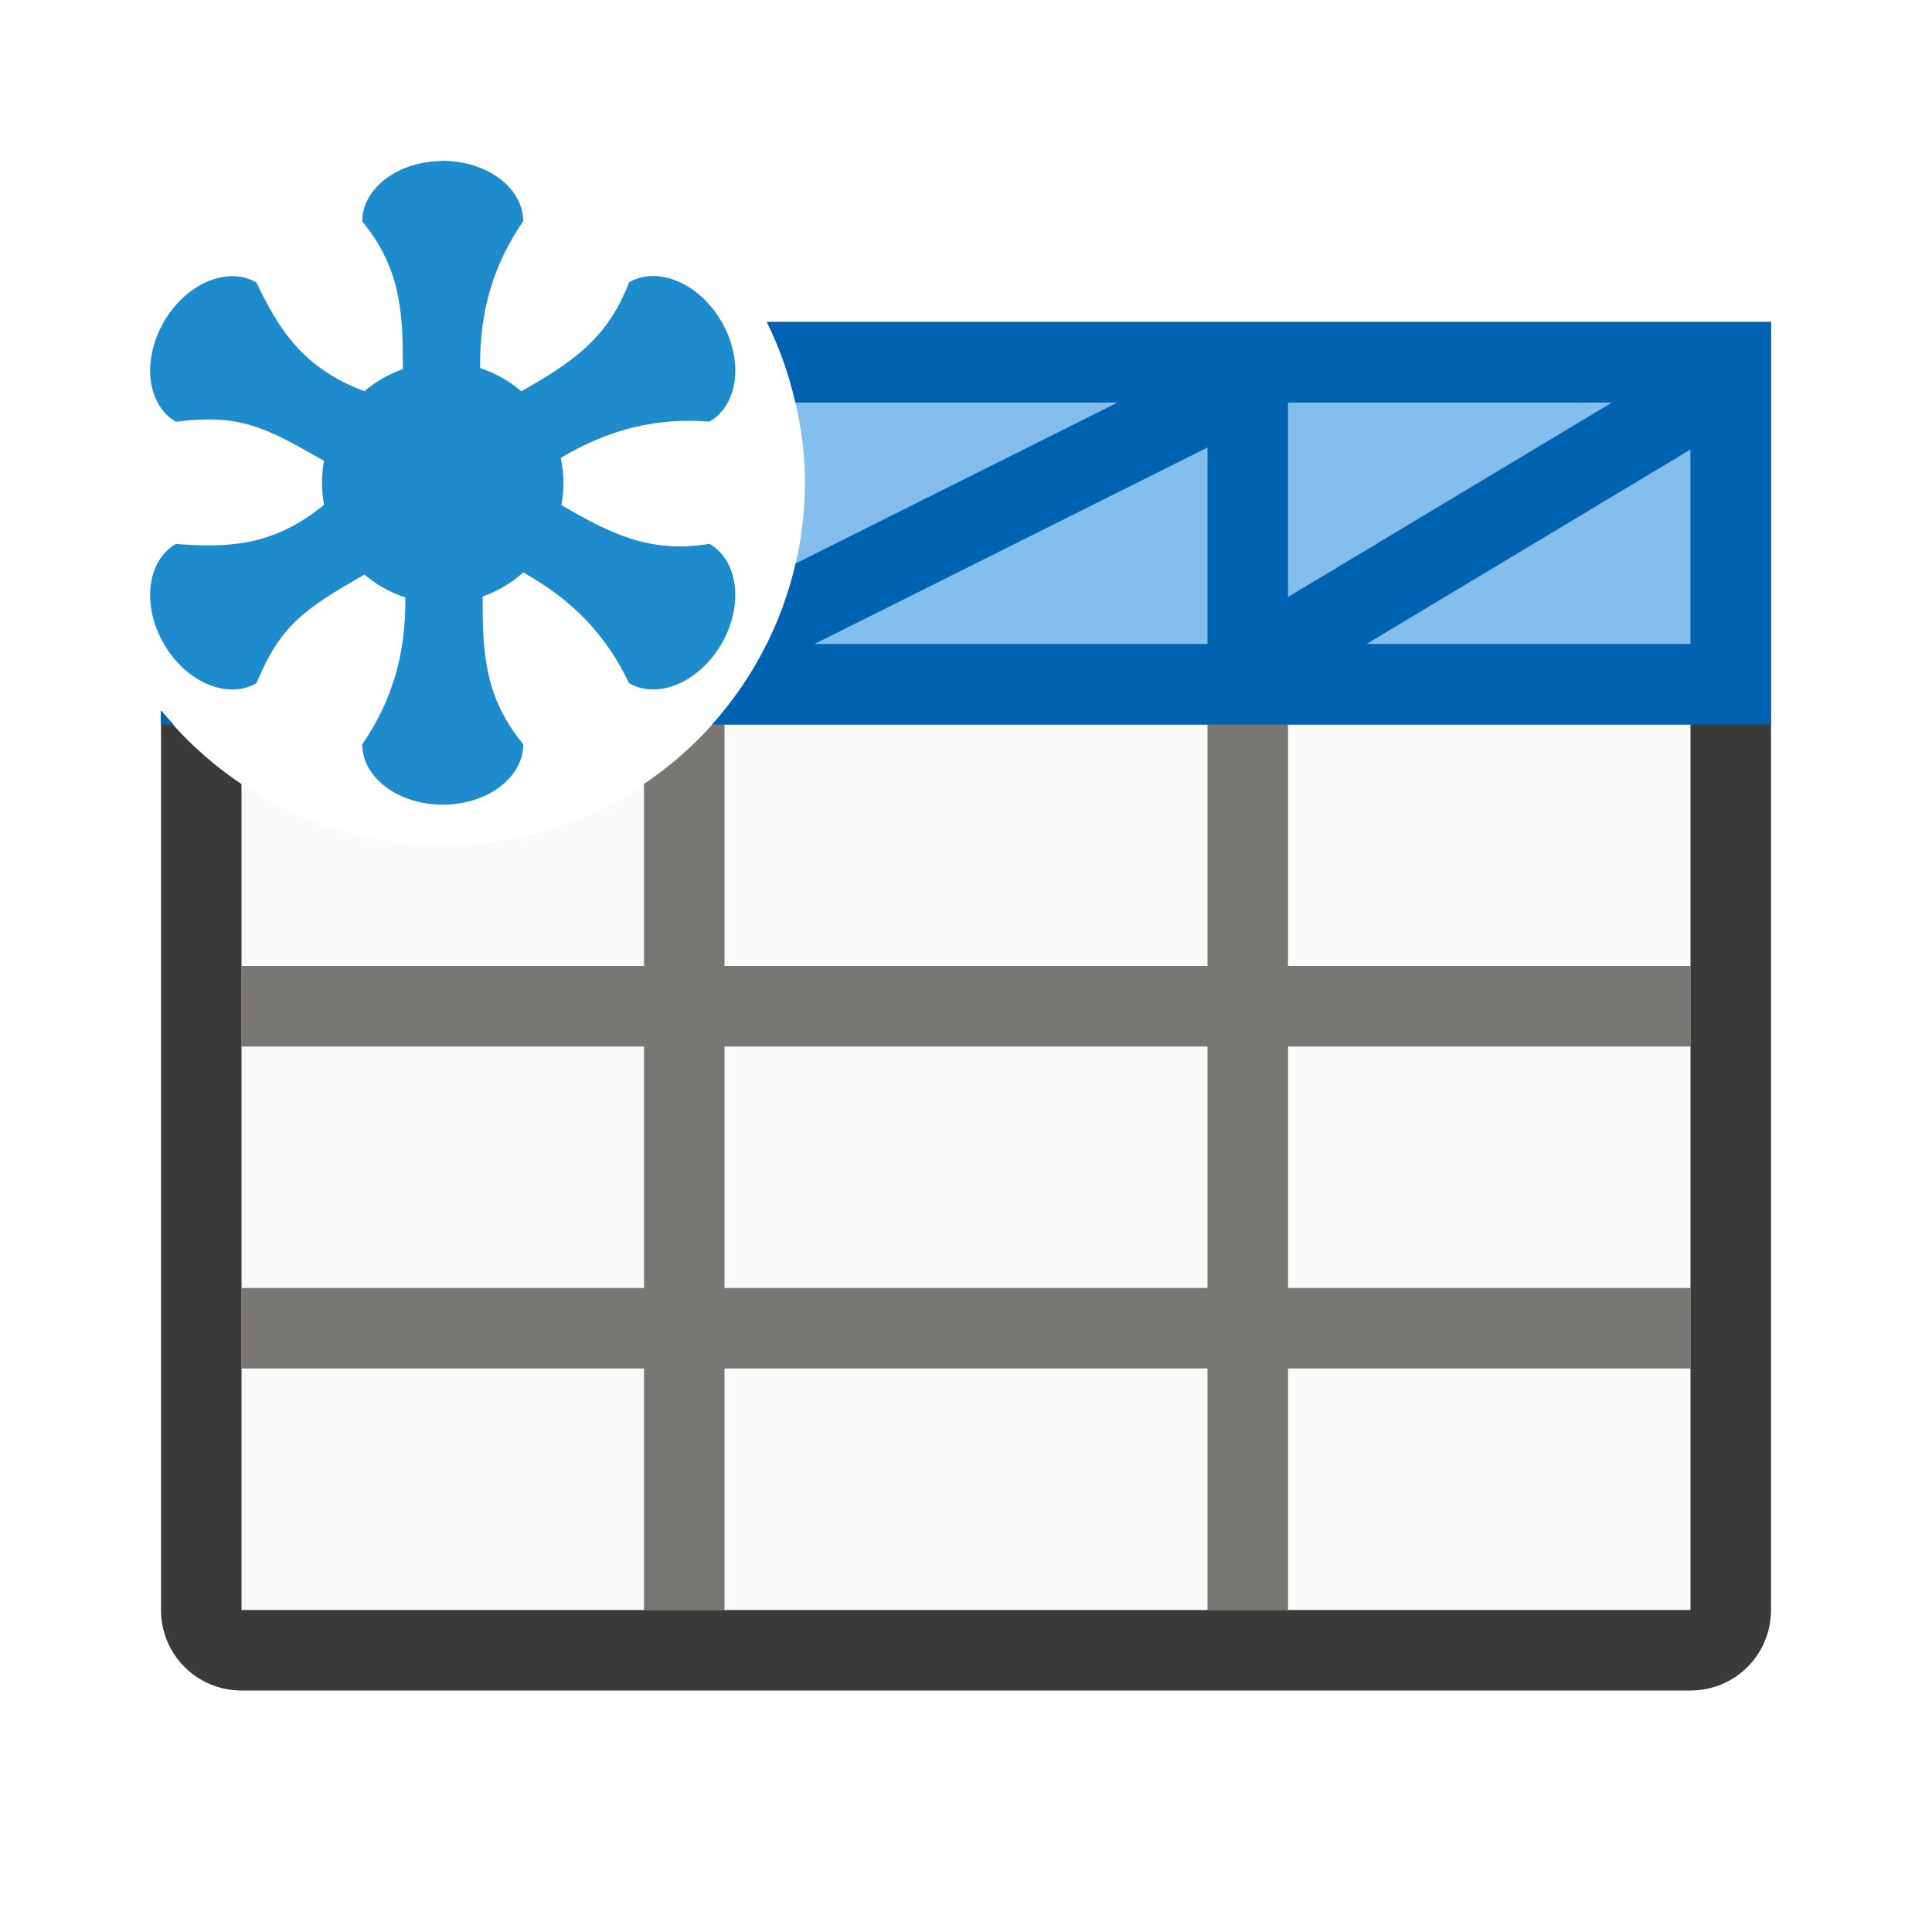
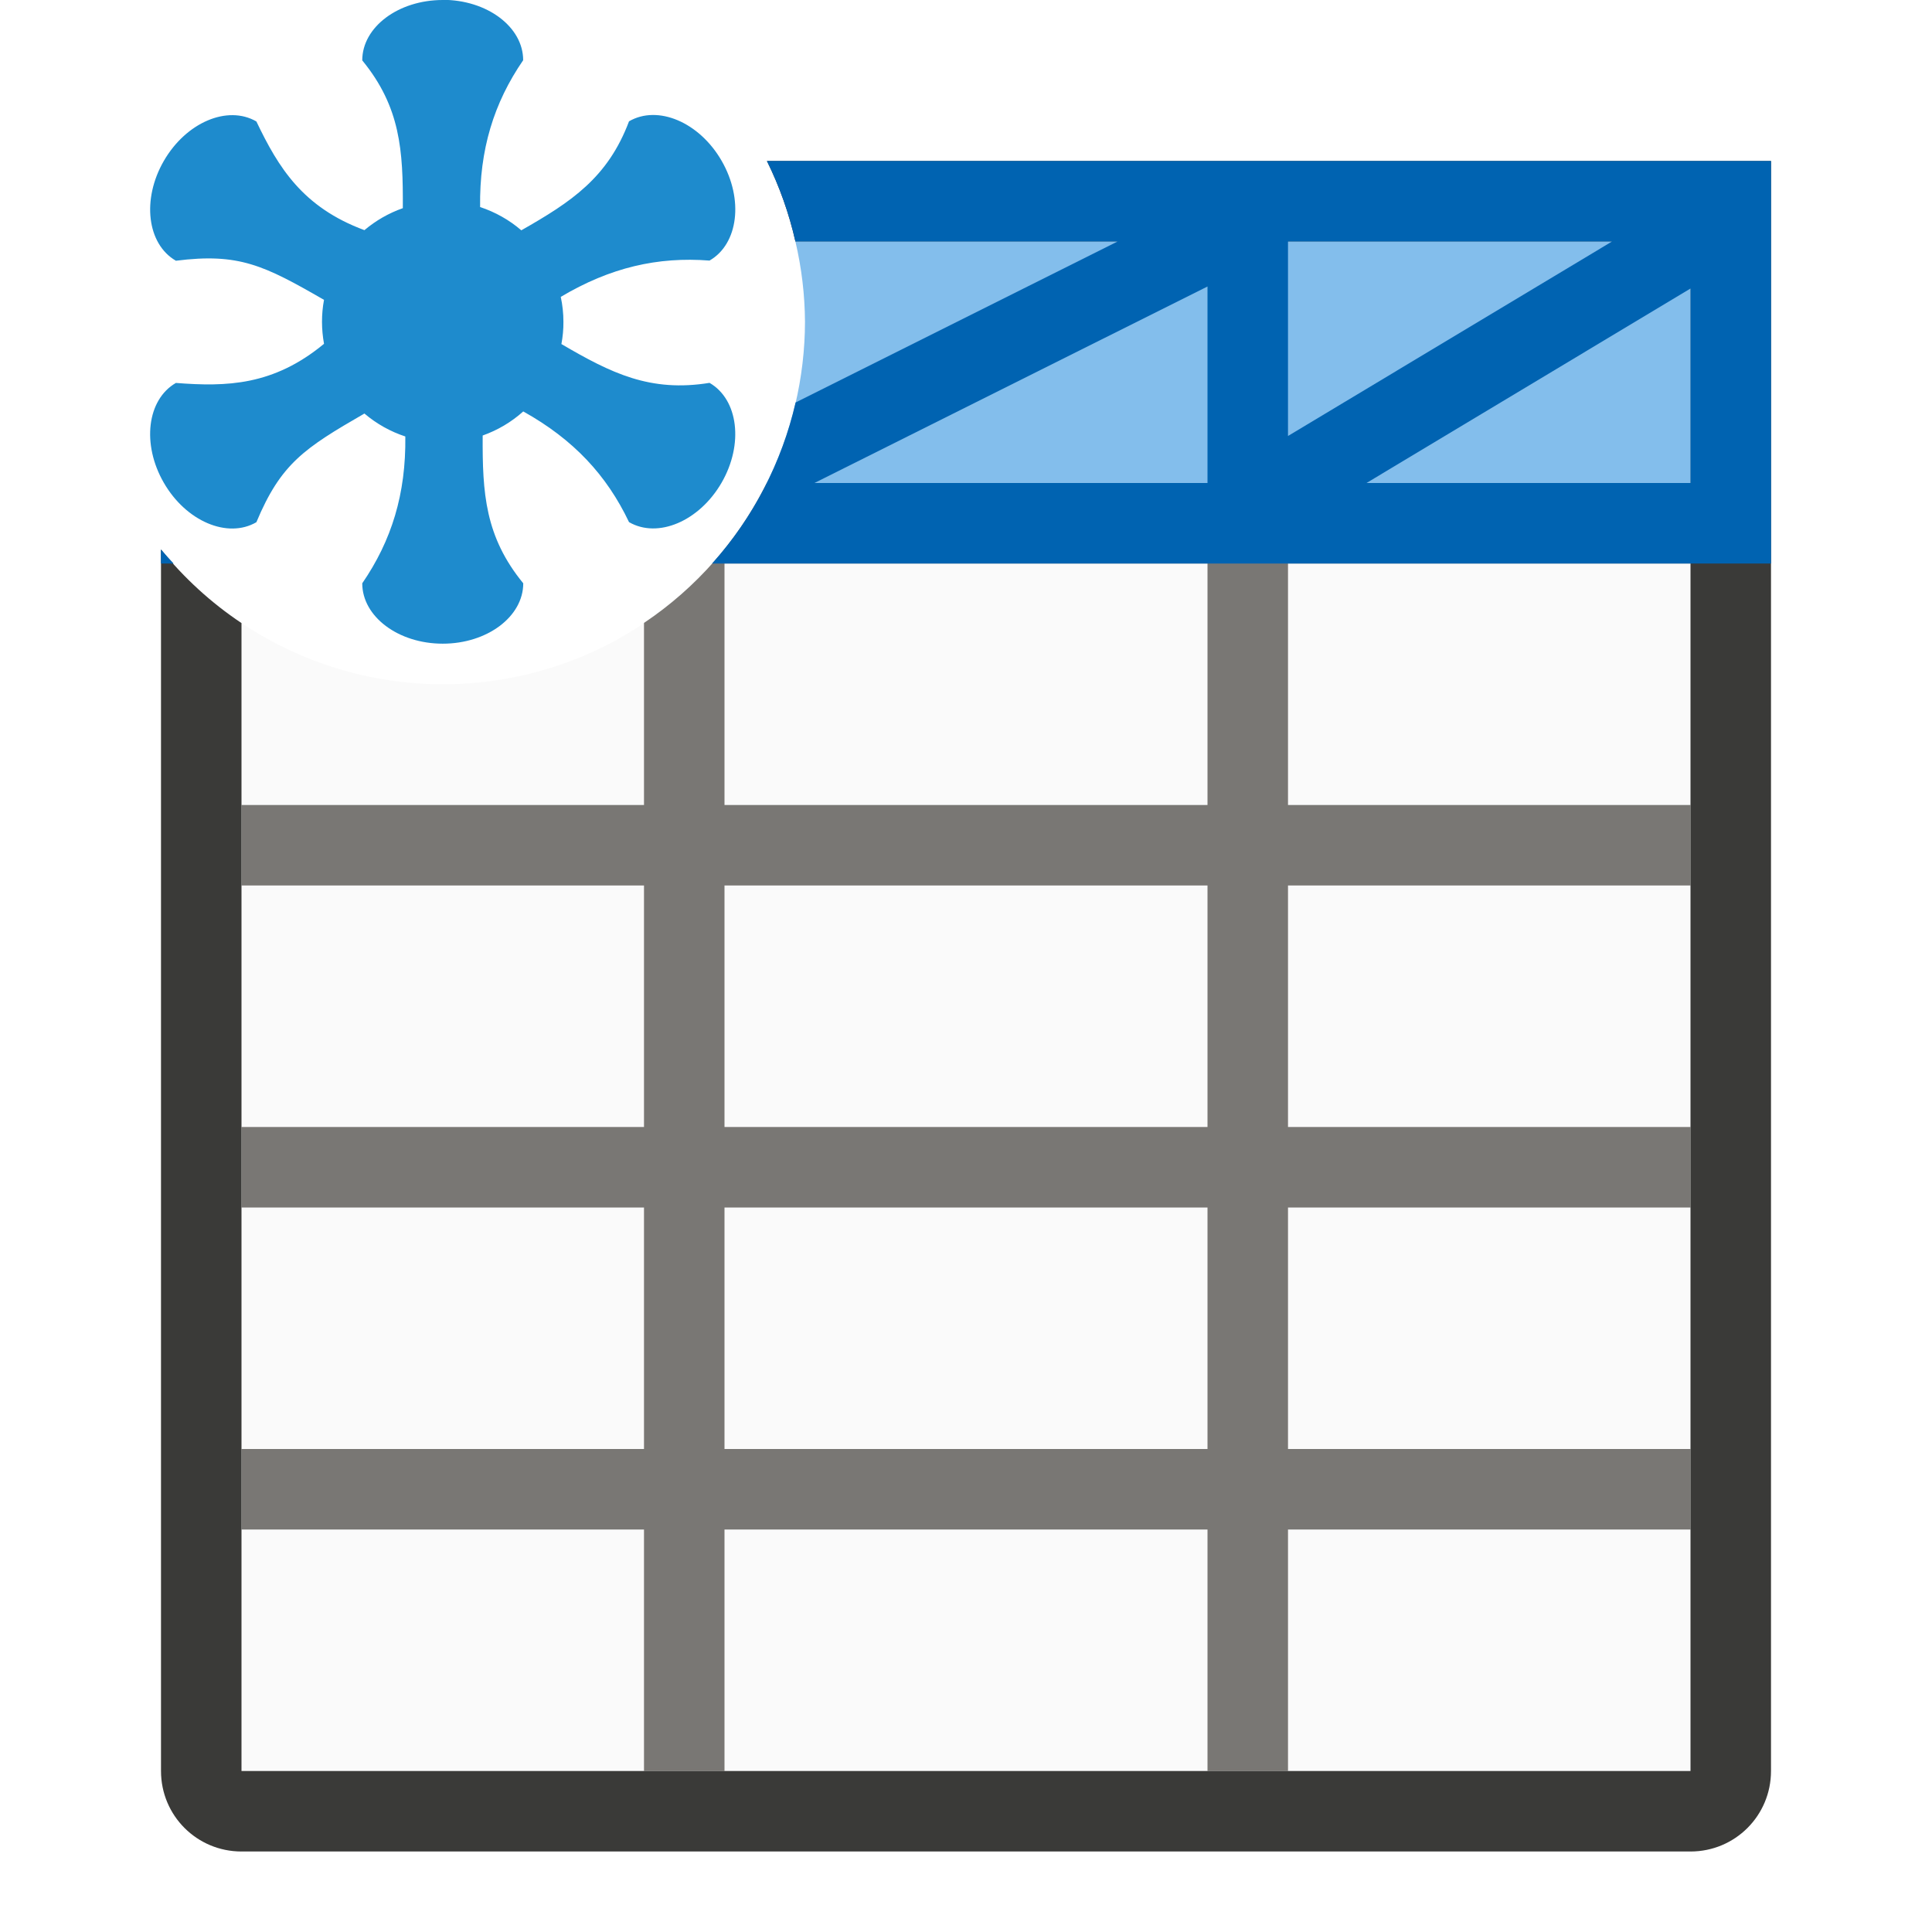
<svg xmlns="http://www.w3.org/2000/svg" viewBox="0 0 24 24">
-   <path d="m9.881 5a4.5 4.5 0 0 1 .119 1 4.5 4.5 0 0 1 -4.5 4.5 4.5 4.5 0 0 1 -2.5-.76v10.26h18v-15z" fill="#fafafa" />
-   <path d="m15 5v3h-5.475a4.5 4.5 0 0 1 -1.525 1.738v2.262h-5v1h5v3h-5v1h5v3h1v-3h6v3h1v-3h5v-1h-5v-3h5v-1h-5v-3h.5 4.5v-1h-4.5-.5v-3zm-6 4h6v3h-6zm0 4h6v3h-6z" fill="#797774" />
-   <path d="m9.527 4a4.5 4.5 0 0 1 .354 1h5.119 1 5v3 1 3 1 3 1 3h-5-1-6-1-5v-3-1-3-1-2.26a4.5 4.5 0 0 1 -1-.914v11.174c0 .554.446 1 1 1h18c.554 0 1-.446 1-1v-15-1h-1-5-1z" fill="#3a3a38" />
-   <path d="m9.881 5a4.5 4.5 0 0 1 .119 1 4.5 4.5 0 0 1 -.475 2h11.475v-3z" fill="#83beec" />
-   <path d="m9.527 4a4.5 4.5 0 0 1 .354 1h4.002l-4 2a4.5 4.5 0 0 1 -1.037 2h.154 13v-1-3-1zm6.473 1h4.025l-4.025 2.416zm-1 .559v2.441h-4.883zm6 .025v2.416h-4.025zm-19 3.242v.174h.156a4.5 4.5 0 0 1 -.156-.174z" fill="#0063b1" fill-rule="evenodd" />
-   <path d="m5.5 2c-.552 0-1 .336-1 .75.475.58.508 1.12.504 1.836-.174.061-.336.154-.477.273-.767-.284-1.069-.778-1.342-1.35-.359-.208-.874.012-1.15.49-.276.478-.208 1.033.15 1.24.782-.099 1.094.056 1.84.486-.017.09-.025.182-.025.273 0.0.092.009.183.025.273-.629.52-1.21.535-1.84.486-.359.207-.426.762-.15 1.24.276.479.792.698 1.15.49.304-.728.595-.919 1.342-1.35.149.127.322.224.508.285.009.715-.171 1.294-.535 1.824 0 .414.448.75 1 .75s1-.336 1-.75c-.475-.58-.508-1.12-.504-1.836.186-.066.357-.167.504-.299.626.349 1.037.793 1.314 1.375.359.208.874-.012 1.15-.49.276-.478.208-1.033-.15-1.24-.738.12-1.223-.121-1.84-.482.017-.091.026-.184.025-.277-0-.104-.011-.207-.033-.309.615-.366 1.206-.501 1.848-.451.359-.207.426-.762.15-1.24-.276-.479-.792-.698-1.15-.49-.264.701-.716 1-1.338 1.354-.15-.129-.324-.227-.512-.289-.009-.715.171-1.294.535-1.824 0-.414-.448-.75-1-.75z" fill="#1e8bcd" />
+   <path d="m9.881 3c.077.328.117.663.119 1 0 2.485-2.015 4.5-4.5 4.5-.89-0-1.76-.265-2.5-.76v14.26h18v-19z" fill="#fafafa" />
+   <path d="m15 3v3h-5.475c-.348.702-.874 1.302-1.525 1.738v2.262h-5v1h5v3h-5v1h5v3h-5v1h5v3h1v-3h6v3h1v-3h5v-1h-5v-3h5v-1h-5v-3h5v-1h-5v-3h.5 4.5v-1h-4.5-.5v-3zm-6 4h6v3h-6zm0 4h6v3h-6zm0 4h6v3h-6z" fill="#797774" />
+   <path d="m9.527 2c.157.318.276.654.354 1h5.119 1 5v3 1 3 1 3 1 7h-5-1-6-1-5v-7-1-3-1-2.26c-.378-.252-.715-.561-1-.914v15.174c0 .554.446 1 1 1h18c.554 0 1-.446 1-1v-19-1h-1-5-1z" fill="#3a3a38" />
+   <path d="m9.881 3c.077.328.117.663.119 1-.002.694-.164 1.379-.475 2h11.475v-3z" fill="#83beec" />
+   <path d="m9.527 2c.157.318.276.654.354 1h4.002l-4 2c-.171.744-.527 1.432-1.037 2h.154 13v-1-3-1zm6.473 1h4.025l-4.025 2.416zm-1 .559v2.441h-4.883zm6 .025v2.416h-4.025zm-19 3.242v.174h.156c-.054-.057-.106-.115-.156-.174z" fill="#0063b1" fill-rule="evenodd" />
+   <path d="m5.5 0c-.552 0-1 .336-1 .75.475.58.508 1.12.504 1.836-.174.061-.336.154-.477.273-.767-.284-1.069-.778-1.342-1.35-.359-.208-.874.012-1.15.49-.276.478-.208 1.033.15 1.24.782-.099 1.094.056 1.84.486-.017.09-.025.182-.025.273 0.0.092.009.183.025.273-.629.52-1.21.535-1.84.486-.359.207-.426.762-.15 1.24.276.479.792.698 1.15.49.304-.728.595-.919 1.342-1.35.149.127.322.224.508.285.009.715-.171 1.294-.535 1.824 0 .414.448.75 1 .75s1-.336 1-.75c-.475-.58-.508-1.12-.504-1.836.186-.066.357-.167.504-.299.626.349 1.037.793 1.314 1.375.359.208.874-.012 1.15-.49.276-.478.208-1.033-.15-1.24-.738.12-1.223-.121-1.84-.482.017-.091.026-.184.025-.277-0-.104-.011-.207-.033-.309.615-.366 1.206-.501 1.848-.451.359-.207.426-.762.15-1.24-.276-.479-.792-.698-1.15-.49-.264.701-.716 1-1.338 1.354-.15-.129-.324-.227-.512-.289-.009-.715.171-1.294.535-1.824 0-.414-.448-.75-1-.75z" fill="#1e8bcd" />
</svg>
